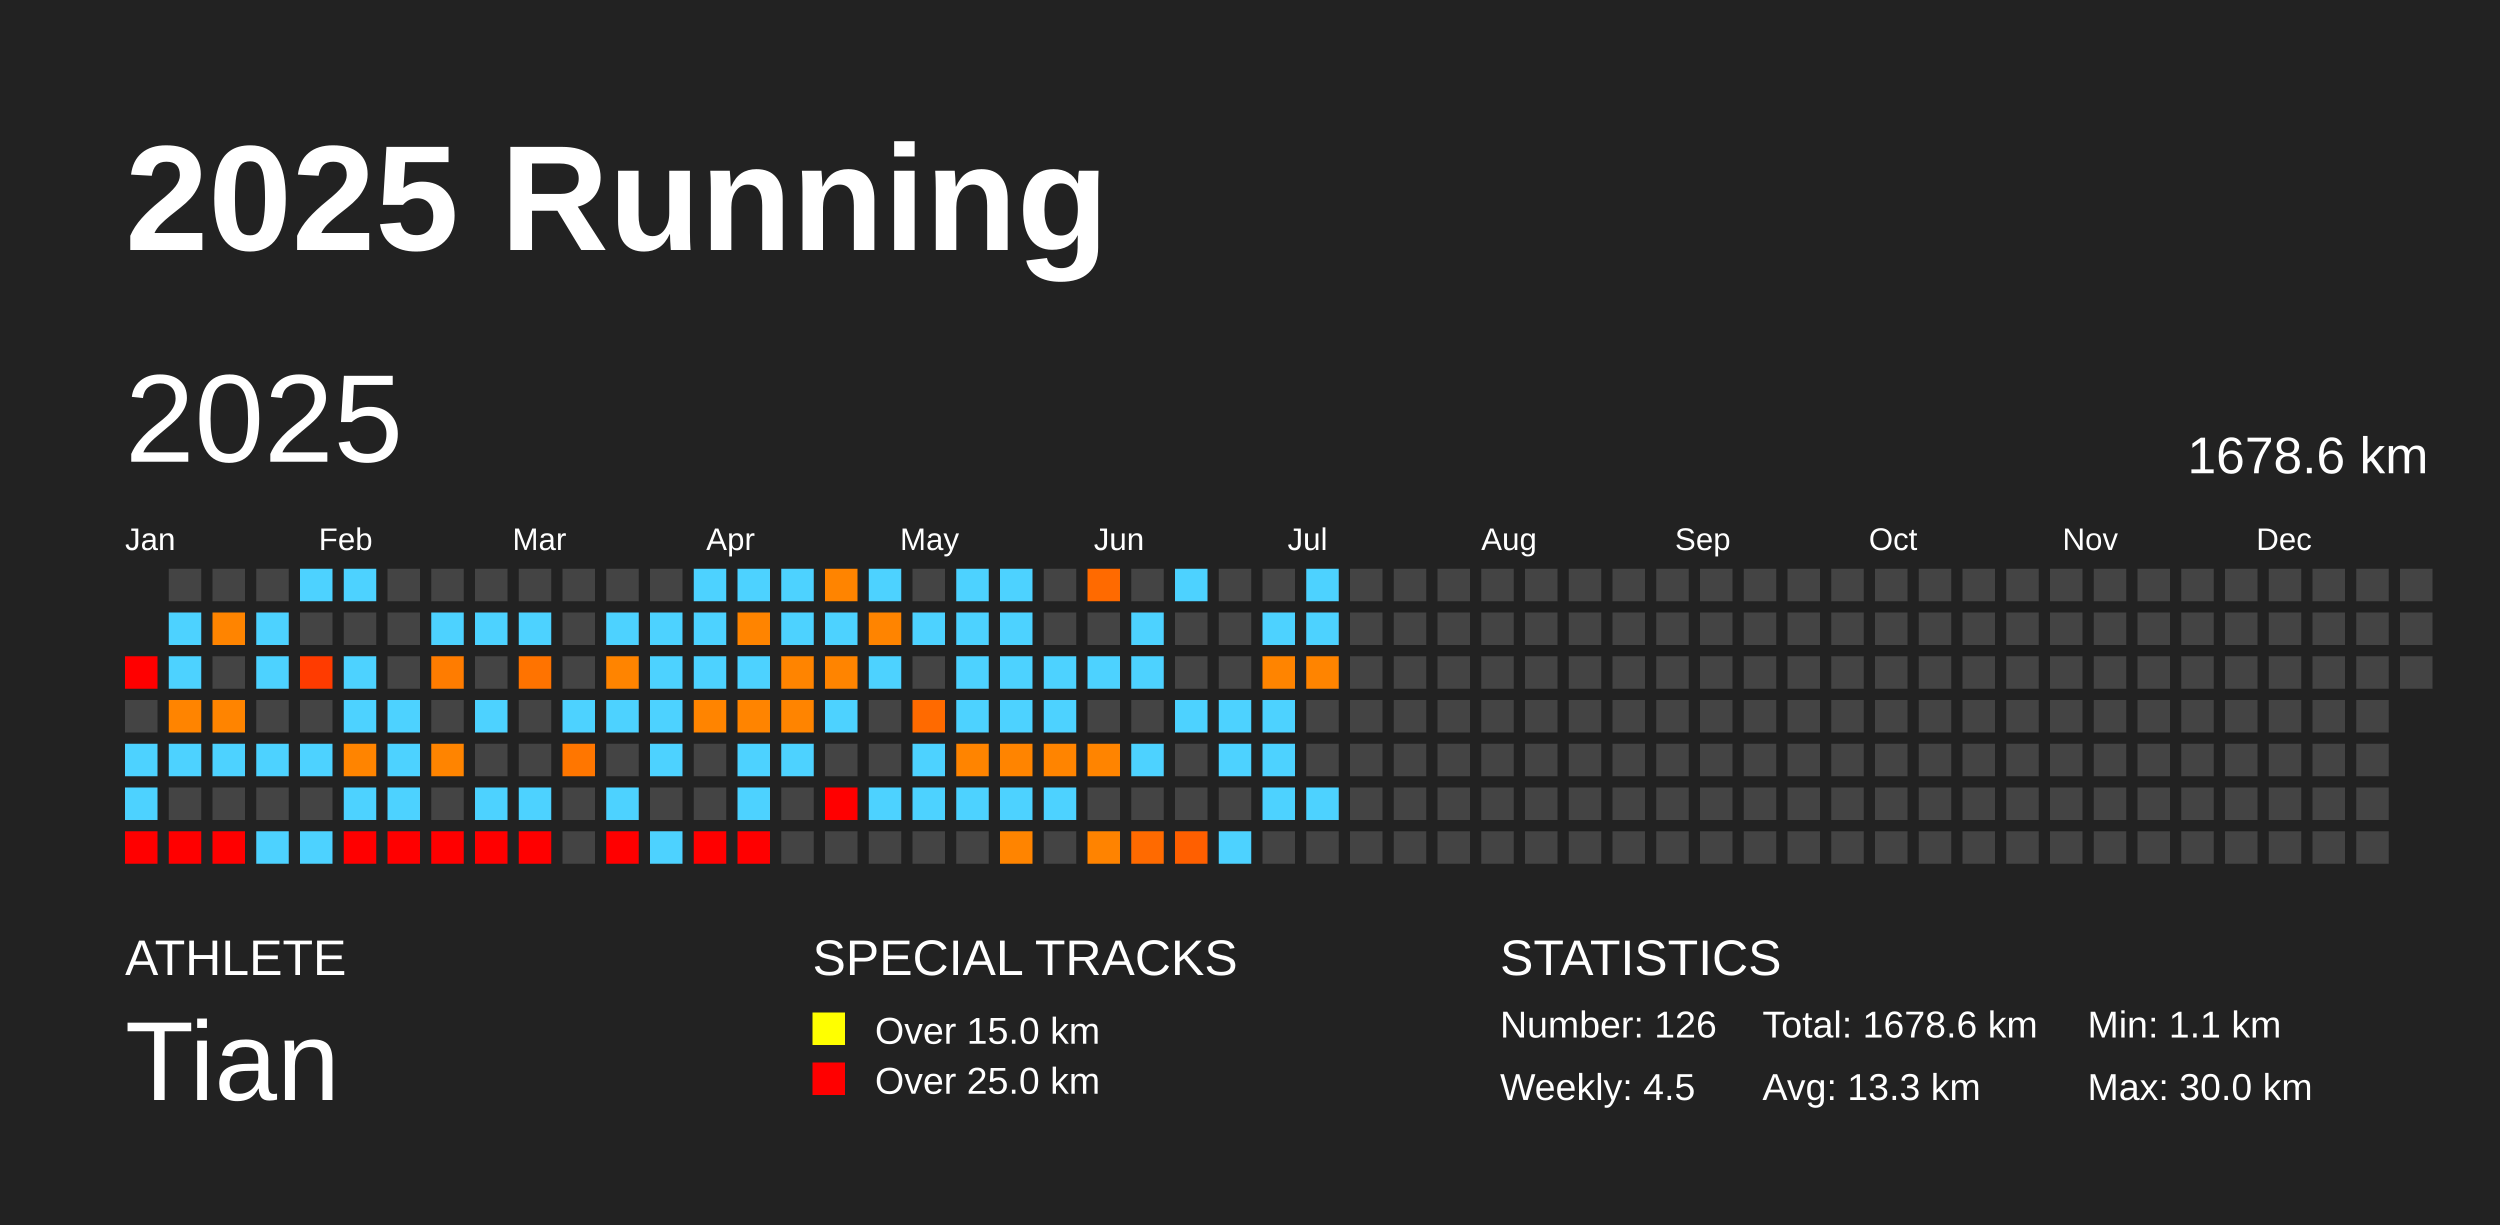
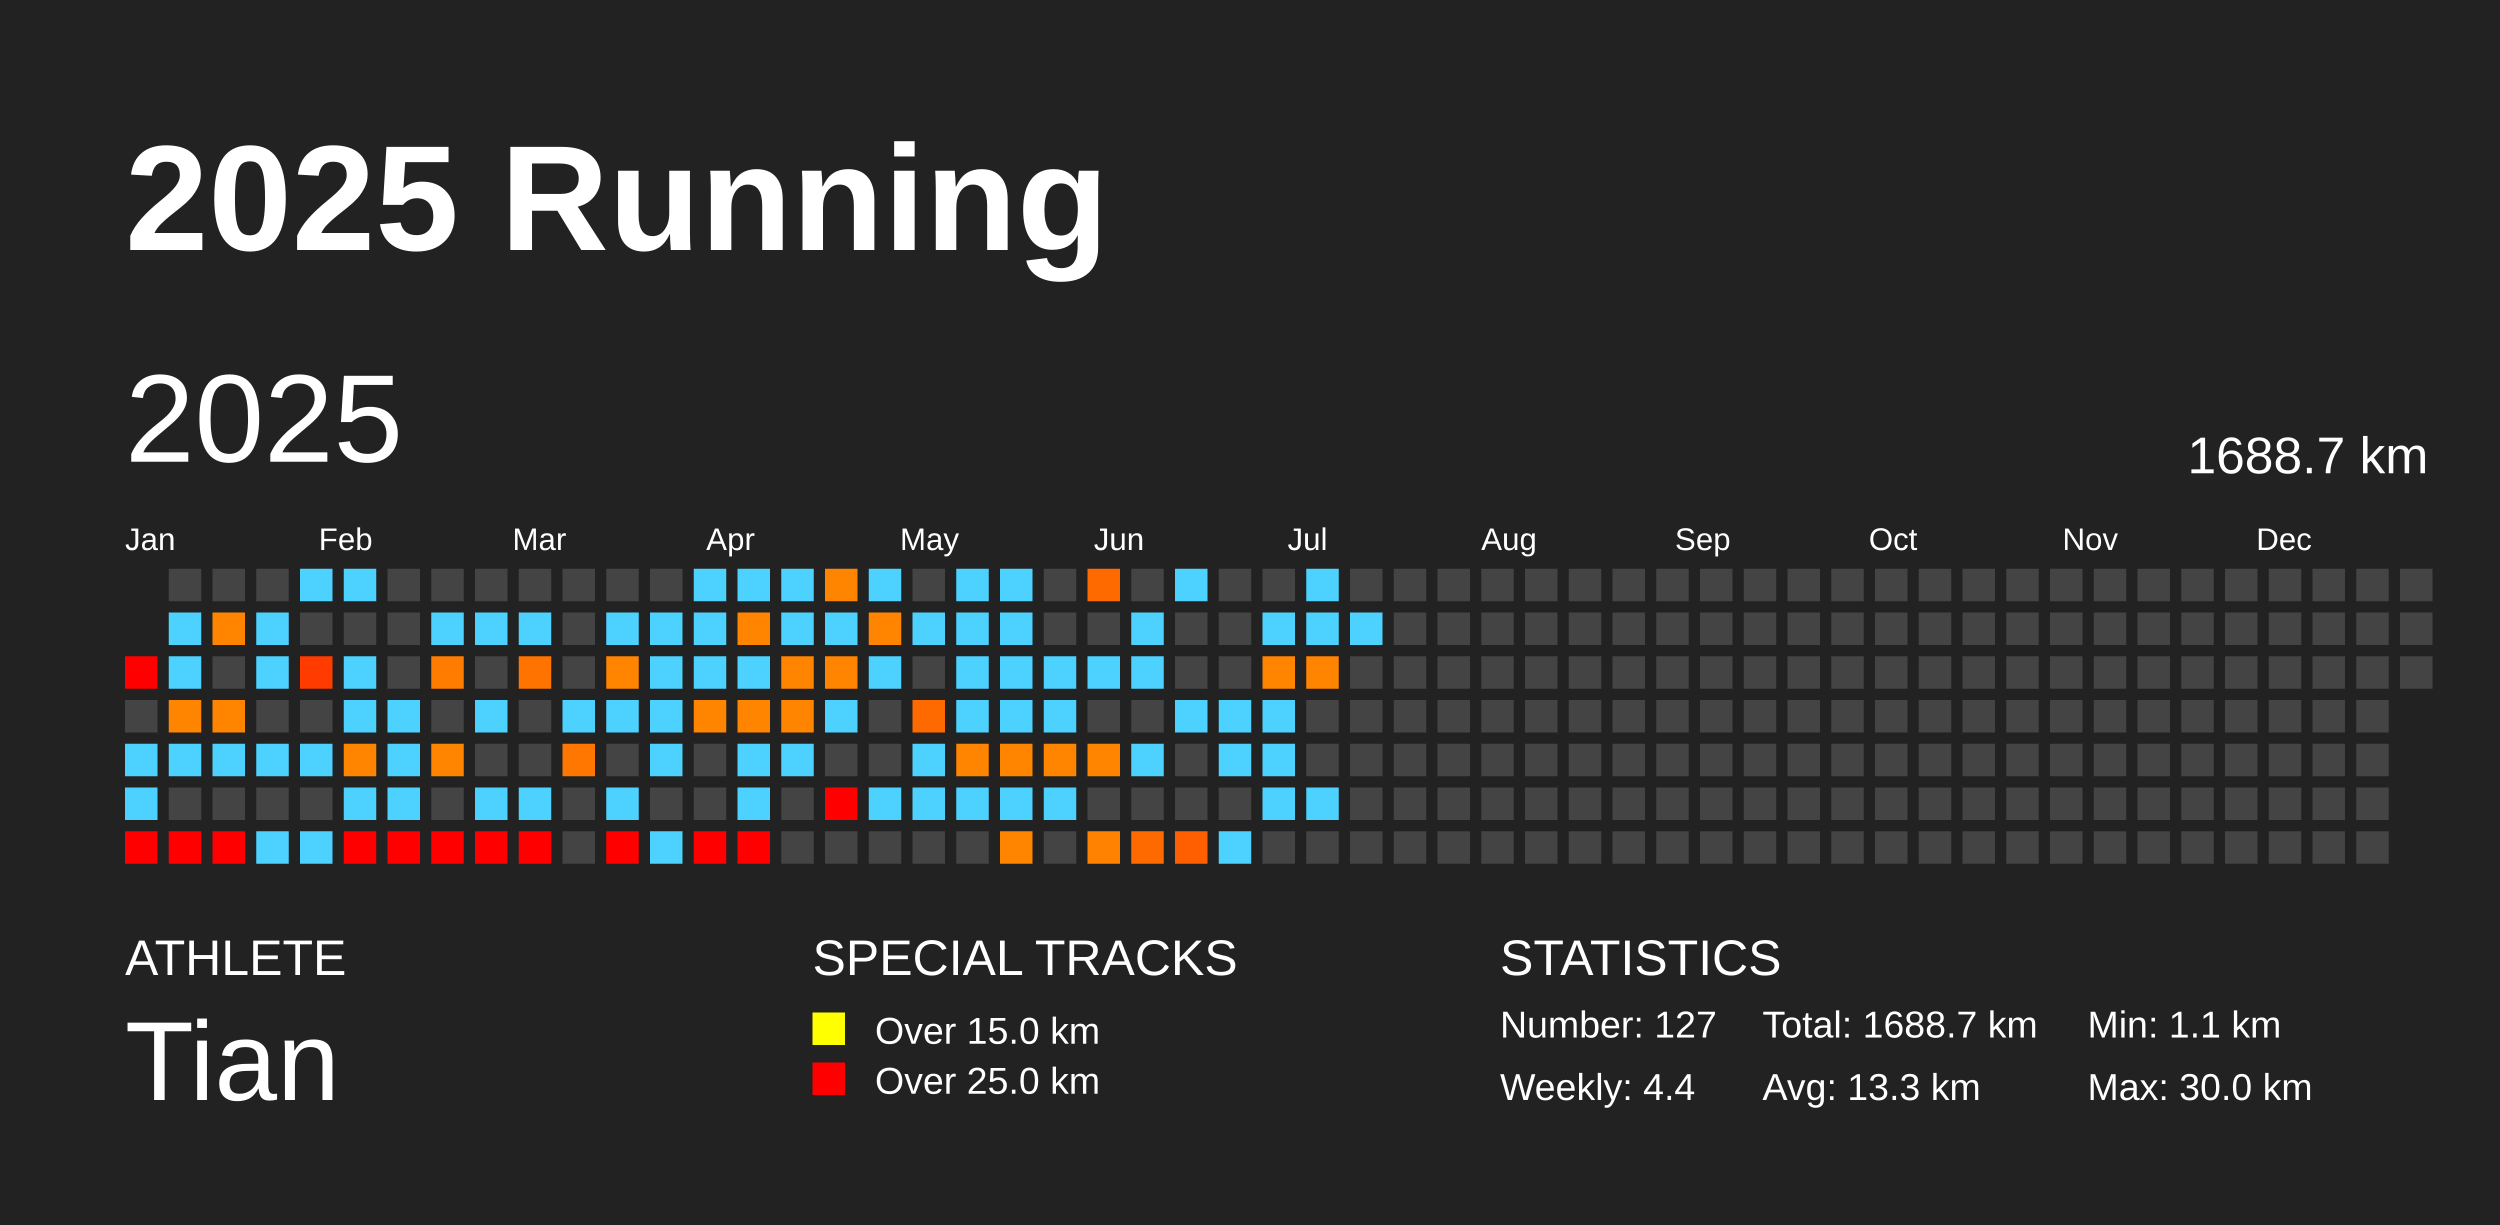
<svg xmlns="http://www.w3.org/2000/svg" baseProfile="full" height="98mm" version="1.1" viewBox="0,0,200,98" width="200mm">
  <defs />
  <rect fill="#222222" height="98" width="200" x="0" y="0" />
  <text fill="#FFFFFF" style="font-size:12px; font-family:Arial; font-weight:bold;" x="10" y="20">2025 Running</text>
  <text fill="#FFFFFF" style="font-size:4px; font-family:Arial" x="10" y="78">ATHLETE</text>
  <text fill="#FFFFFF" style="font-size:9px; font-family:Arial" x="10" y="88">Tian</text>
  <text fill="#FFFFFF" style="font-size:4px; font-family:Arial" x="65" y="78">SPECIAL TRACKS</text>
  <rect fill="yellow" height="2.6" width="2.6" x="65" y="81" />
  <text fill="#FFFFFF" style="font-size:3px; font-family:Arial" x="70" y="83.5">Over 15.0 km</text>
  <rect fill="red" height="2.6" width="2.6" x="65" y="85" />
  <text fill="#FFFFFF" style="font-size:3px; font-family:Arial" x="70" y="87.5">Over 25.0 km</text>
  <text fill="#FFFFFF" style="font-size:4px; font-family:Arial" x="120" y="78">STATISTICS</text>
-   <text fill="#FFFFFF" style="font-size:3px; font-family:Arial" x="120" y="83">Number: 126</text>
-   <text fill="#FFFFFF" style="font-size:3px; font-family:Arial" x="120" y="88">Weekly: 4.5</text>
-   <text fill="#FFFFFF" style="font-size:3px; font-family:Arial" x="141" y="83">Total: 1678.6 km</text>
+   <text fill="#FFFFFF" style="font-size:3px; font-family:Arial" x="120" y="83">Number: 127</text>
+   <text fill="#FFFFFF" style="font-size:3px; font-family:Arial" x="120" y="88">Weekly: 4.4</text>
+   <text fill="#FFFFFF" style="font-size:3px; font-family:Arial" x="141" y="83">Total: 1688.7 km</text>
  <text fill="#FFFFFF" style="font-size:3px; font-family:Arial" x="141" y="88">Avg: 13.3 km</text>
  <text fill="#FFFFFF" style="font-size:3px; font-family:Arial" x="167" y="83">Min: 1.1 km</text>
  <text fill="#FFFFFF" style="font-size:3px; font-family:Arial" x="167" y="88">Max: 30.0 km</text>
  <text dominant-baseline="hanging" fill="#FFFFFF" style="font-size:10.0px; font-family:Arial;" x="10" y="30">2025</text>
-   <text dominant-baseline="hanging" fill="#FFFFFF" style="font-size:4.125px; font-family:Arial;" x="175" y="35">1678.6 km</text>
+   <text dominant-baseline="hanging" fill="#FFFFFF" style="font-size:4.125px; font-family:Arial;" x="175" y="35">1688.7 km</text>
  <text fill="#FFFFFF" style="font-size:2.5px; font-family:Arial" x="10.0" y="44">Jan</text>
  <text fill="#FFFFFF" style="font-size:2.5px; font-family:Arial" x="25.5" y="44">Feb</text>
  <text fill="#FFFFFF" style="font-size:2.5px; font-family:Arial" x="41.0" y="44">Mar</text>
  <text fill="#FFFFFF" style="font-size:2.5px; font-family:Arial" x="56.5" y="44">Apr</text>
  <text fill="#FFFFFF" style="font-size:2.5px; font-family:Arial" x="72.0" y="44">May</text>
  <text fill="#FFFFFF" style="font-size:2.5px; font-family:Arial" x="87.5" y="44">Jun</text>
  <text fill="#FFFFFF" style="font-size:2.5px; font-family:Arial" x="103.0" y="44">Jul</text>
  <text fill="#FFFFFF" style="font-size:2.5px; font-family:Arial" x="118.5" y="44">Aug</text>
  <text fill="#FFFFFF" style="font-size:2.5px; font-family:Arial" x="134.0" y="44">Sep</text>
  <text fill="#FFFFFF" style="font-size:2.5px; font-family:Arial" x="149.5" y="44">Oct</text>
  <text fill="#FFFFFF" style="font-size:2.5px; font-family:Arial" x="165.0" y="44">Nov</text>
  <text fill="#FFFFFF" style="font-size:2.5px; font-family:Arial" x="180.5" y="44">Dec</text>
  <rect fill="red" height="2.6" width="2.6" x="10.0" y="52.5" />
  <rect fill="#444444" height="2.6" width="2.6" x="10.0" y="56.0" />
  <rect fill="#4dd2ff" height="2.6" width="2.6" x="10.0" y="59.5" />
  <rect fill="#4dd2ff" height="2.6" width="2.6" x="10.0" y="63.0" />
  <rect fill="red" height="2.6" width="2.6" x="10.0" y="66.5" />
  <rect fill="#444444" height="2.6" width="2.6" x="13.5" y="45.5" />
  <rect fill="#4dd2ff" height="2.6" width="2.6" x="13.5" y="49.0" />
  <rect fill="#4dd2ff" height="2.6" width="2.6" x="13.5" y="52.5" />
  <rect fill="#ff8400" height="2.6" width="2.6" x="13.5" y="56.0" />
  <rect fill="#4dd2ff" height="2.6" width="2.6" x="13.5" y="59.5" />
  <rect fill="#444444" height="2.6" width="2.6" x="13.5" y="63.0" />
  <rect fill="red" height="2.6" width="2.6" x="13.5" y="66.5" />
  <rect fill="#444444" height="2.6" width="2.6" x="17.0" y="45.5" />
  <rect fill="#ff8400" height="2.6" width="2.6" x="17.0" y="49.0" />
  <rect fill="#444444" height="2.6" width="2.6" x="17.0" y="52.5" />
  <rect fill="#ff8400" height="2.6" width="2.6" x="17.0" y="56.0" />
  <rect fill="#4dd2ff" height="2.6" width="2.6" x="17.0" y="59.5" />
  <rect fill="#444444" height="2.6" width="2.6" x="17.0" y="63.0" />
  <rect fill="red" height="2.6" width="2.6" x="17.0" y="66.5" />
  <rect fill="#444444" height="2.6" width="2.6" x="20.5" y="45.5" />
  <rect fill="#4dd2ff" height="2.6" width="2.6" x="20.5" y="49.0" />
  <rect fill="#4dd2ff" height="2.6" width="2.6" x="20.5" y="52.5" />
  <rect fill="#444444" height="2.6" width="2.6" x="20.5" y="56.0" />
  <rect fill="#4dd2ff" height="2.6" width="2.6" x="20.5" y="59.5" />
  <rect fill="#444444" height="2.6" width="2.6" x="20.5" y="63.0" />
  <rect fill="#4dd2ff" height="2.6" width="2.6" x="20.5" y="66.5" />
  <rect fill="#4dd2ff" height="2.6" width="2.6" x="24.0" y="45.5" />
  <rect fill="#444444" height="2.6" width="2.6" x="24.0" y="49.0" />
  <rect fill="#ff3b00" height="2.6" width="2.6" x="24.0" y="52.5" />
  <rect fill="#444444" height="2.6" width="2.6" x="24.0" y="56.0" />
  <rect fill="#4dd2ff" height="2.6" width="2.6" x="24.0" y="59.5" />
  <rect fill="#444444" height="2.6" width="2.6" x="24.0" y="63.0" />
  <rect fill="#4dd2ff" height="2.6" width="2.6" x="24.0" y="66.5" />
  <rect fill="#4dd2ff" height="2.6" width="2.6" x="27.5" y="45.5" />
  <rect fill="#444444" height="2.6" width="2.6" x="27.5" y="49.0" />
  <rect fill="#4dd2ff" height="2.6" width="2.6" x="27.5" y="52.5" />
  <rect fill="#4dd2ff" height="2.6" width="2.6" x="27.5" y="56.0" />
  <rect fill="#ff8400" height="2.6" width="2.6" x="27.5" y="59.5" />
  <rect fill="#4dd2ff" height="2.6" width="2.6" x="27.5" y="63.0" />
  <rect fill="red" height="2.6" width="2.6" x="27.5" y="66.5" />
  <rect fill="#444444" height="2.6" width="2.6" x="31.0" y="45.5" />
  <rect fill="#444444" height="2.6" width="2.6" x="31.0" y="49.0" />
  <rect fill="#444444" height="2.6" width="2.6" x="31.0" y="52.5" />
  <rect fill="#4dd2ff" height="2.6" width="2.6" x="31.0" y="56.0" />
  <rect fill="#4dd2ff" height="2.6" width="2.6" x="31.0" y="59.5" />
  <rect fill="#4dd2ff" height="2.6" width="2.6" x="31.0" y="63.0" />
  <rect fill="red" height="2.6" width="2.6" x="31.0" y="66.5" />
  <rect fill="#444444" height="2.6" width="2.6" x="34.5" y="45.5" />
  <rect fill="#4dd2ff" height="2.6" width="2.6" x="34.5" y="49.0" />
  <rect fill="#ff7c00" height="2.6" width="2.6" x="34.5" y="52.5" />
  <rect fill="#444444" height="2.6" width="2.6" x="34.5" y="56.0" />
  <rect fill="#ff8400" height="2.6" width="2.6" x="34.5" y="59.5" />
  <rect fill="#444444" height="2.6" width="2.6" x="34.5" y="63.0" />
  <rect fill="red" height="2.6" width="2.6" x="34.5" y="66.5" />
  <rect fill="#444444" height="2.6" width="2.6" x="38.0" y="45.5" />
  <rect fill="#4dd2ff" height="2.6" width="2.6" x="38.0" y="49.0" />
  <rect fill="#444444" height="2.6" width="2.6" x="38.0" y="52.5" />
  <rect fill="#4dd2ff" height="2.6" width="2.6" x="38.0" y="56.0" />
  <rect fill="#444444" height="2.6" width="2.6" x="38.0" y="59.5" />
  <rect fill="#4dd2ff" height="2.6" width="2.6" x="38.0" y="63.0" />
  <rect fill="red" height="2.6" width="2.6" x="38.0" y="66.5" />
  <rect fill="#444444" height="2.6" width="2.6" x="41.5" y="45.5" />
  <rect fill="#4dd2ff" height="2.6" width="2.6" x="41.5" y="49.0" />
  <rect fill="#ff7300" height="2.6" width="2.6" x="41.5" y="52.5" />
  <rect fill="#444444" height="2.6" width="2.6" x="41.5" y="56.0" />
  <rect fill="#444444" height="2.6" width="2.6" x="41.5" y="59.5" />
  <rect fill="#4dd2ff" height="2.6" width="2.6" x="41.5" y="63.0" />
  <rect fill="red" height="2.6" width="2.6" x="41.5" y="66.5" />
  <rect fill="#444444" height="2.6" width="2.6" x="45.0" y="45.5" />
  <rect fill="#444444" height="2.6" width="2.6" x="45.0" y="49.0" />
  <rect fill="#444444" height="2.6" width="2.6" x="45.0" y="52.5" />
  <rect fill="#4dd2ff" height="2.6" width="2.6" x="45.0" y="56.0" />
  <rect fill="#ff7600" height="2.6" width="2.6" x="45.0" y="59.5" />
  <rect fill="#444444" height="2.6" width="2.6" x="45.0" y="63.0" />
  <rect fill="#444444" height="2.6" width="2.6" x="45.0" y="66.5" />
  <rect fill="#444444" height="2.6" width="2.6" x="48.5" y="45.5" />
  <rect fill="#4dd2ff" height="2.6" width="2.6" x="48.5" y="49.0" />
  <rect fill="#ff8400" height="2.6" width="2.6" x="48.5" y="52.5" />
  <rect fill="#4dd2ff" height="2.6" width="2.6" x="48.5" y="56.0" />
  <rect fill="#444444" height="2.6" width="2.6" x="48.5" y="59.5" />
  <rect fill="#4dd2ff" height="2.6" width="2.6" x="48.5" y="63.0" />
  <rect fill="red" height="2.6" width="2.6" x="48.5" y="66.5" />
  <rect fill="#444444" height="2.6" width="2.6" x="52.0" y="45.5" />
  <rect fill="#4dd2ff" height="2.6" width="2.6" x="52.0" y="49.0" />
  <rect fill="#4dd2ff" height="2.6" width="2.6" x="52.0" y="52.5" />
  <rect fill="#4dd2ff" height="2.6" width="2.6" x="52.0" y="56.0" />
  <rect fill="#4dd2ff" height="2.6" width="2.6" x="52.0" y="59.5" />
  <rect fill="#444444" height="2.6" width="2.6" x="52.0" y="63.0" />
  <rect fill="#4dd2ff" height="2.6" width="2.6" x="52.0" y="66.5" />
  <rect fill="#4dd2ff" height="2.6" width="2.6" x="55.5" y="45.5" />
  <rect fill="#4dd2ff" height="2.6" width="2.6" x="55.5" y="49.0" />
  <rect fill="#4dd2ff" height="2.6" width="2.6" x="55.5" y="52.5" />
  <rect fill="#ff8400" height="2.6" width="2.6" x="55.5" y="56.0" />
  <rect fill="#444444" height="2.6" width="2.6" x="55.5" y="59.5" />
  <rect fill="#444444" height="2.6" width="2.6" x="55.5" y="63.0" />
  <rect fill="red" height="2.6" width="2.6" x="55.5" y="66.5" />
  <rect fill="#4dd2ff" height="2.6" width="2.6" x="59.0" y="45.5" />
  <rect fill="#ff8400" height="2.6" width="2.6" x="59.0" y="49.0" />
  <rect fill="#4dd2ff" height="2.6" width="2.6" x="59.0" y="52.5" />
  <rect fill="#ff8400" height="2.6" width="2.6" x="59.0" y="56.0" />
  <rect fill="#4dd2ff" height="2.6" width="2.6" x="59.0" y="59.5" />
  <rect fill="#4dd2ff" height="2.6" width="2.6" x="59.0" y="63.0" />
  <rect fill="red" height="2.6" width="2.6" x="59.0" y="66.5" />
  <rect fill="#4dd2ff" height="2.6" width="2.6" x="62.5" y="45.5" />
  <rect fill="#4dd2ff" height="2.6" width="2.6" x="62.5" y="49.0" />
  <rect fill="#ff8400" height="2.6" width="2.6" x="62.5" y="52.5" />
  <rect fill="#ff8400" height="2.6" width="2.6" x="62.5" y="56.0" />
  <rect fill="#4dd2ff" height="2.6" width="2.6" x="62.5" y="59.5" />
  <rect fill="#444444" height="2.6" width="2.6" x="62.5" y="63.0" />
  <rect fill="#444444" height="2.6" width="2.6" x="62.5" y="66.5" />
  <rect fill="#ff8400" height="2.6" width="2.6" x="66.0" y="45.5" />
  <rect fill="#4dd2ff" height="2.6" width="2.6" x="66.0" y="49.0" />
  <rect fill="#ff8400" height="2.6" width="2.6" x="66.0" y="52.5" />
  <rect fill="#4dd2ff" height="2.6" width="2.6" x="66.0" y="56.0" />
  <rect fill="#444444" height="2.6" width="2.6" x="66.0" y="59.5" />
  <rect fill="red" height="2.6" width="2.6" x="66.0" y="63.0" />
  <rect fill="#444444" height="2.6" width="2.6" x="66.0" y="66.5" />
  <rect fill="#4dd2ff" height="2.6" width="2.6" x="69.5" y="45.5" />
  <rect fill="#ff8400" height="2.6" width="2.6" x="69.5" y="49.0" />
  <rect fill="#4dd2ff" height="2.6" width="2.6" x="69.5" y="52.5" />
  <rect fill="#444444" height="2.6" width="2.6" x="69.5" y="56.0" />
  <rect fill="#444444" height="2.6" width="2.6" x="69.5" y="59.5" />
  <rect fill="#4dd2ff" height="2.6" width="2.6" x="69.5" y="63.0" />
  <rect fill="#444444" height="2.6" width="2.6" x="69.5" y="66.5" />
  <rect fill="#444444" height="2.6" width="2.6" x="73.0" y="45.5" />
  <rect fill="#4dd2ff" height="2.6" width="2.6" x="73.0" y="49.0" />
  <rect fill="#444444" height="2.6" width="2.6" x="73.0" y="52.5" />
  <rect fill="#ff6a00" height="2.6" width="2.6" x="73.0" y="56.0" />
  <rect fill="#4dd2ff" height="2.6" width="2.6" x="73.0" y="59.5" />
  <rect fill="#4dd2ff" height="2.6" width="2.6" x="73.0" y="63.0" />
  <rect fill="#444444" height="2.6" width="2.6" x="73.0" y="66.5" />
  <rect fill="#4dd2ff" height="2.6" width="2.6" x="76.5" y="45.5" />
  <rect fill="#4dd2ff" height="2.6" width="2.6" x="76.5" y="49.0" />
  <rect fill="#4dd2ff" height="2.6" width="2.6" x="76.5" y="52.5" />
  <rect fill="#4dd2ff" height="2.6" width="2.6" x="76.5" y="56.0" />
  <rect fill="#ff8400" height="2.6" width="2.6" x="76.5" y="59.5" />
  <rect fill="#4dd2ff" height="2.6" width="2.6" x="76.5" y="63.0" />
  <rect fill="#444444" height="2.6" width="2.6" x="76.5" y="66.5" />
  <rect fill="#4dd2ff" height="2.6" width="2.6" x="80.0" y="45.5" />
  <rect fill="#4dd2ff" height="2.6" width="2.6" x="80.0" y="49.0" />
  <rect fill="#4dd2ff" height="2.6" width="2.6" x="80.0" y="52.5" />
  <rect fill="#4dd2ff" height="2.6" width="2.6" x="80.0" y="56.0" />
  <rect fill="#ff8400" height="2.6" width="2.6" x="80.0" y="59.5" />
  <rect fill="#4dd2ff" height="2.6" width="2.6" x="80.0" y="63.0" />
  <rect fill="#ff8400" height="2.6" width="2.6" x="80.0" y="66.5" />
  <rect fill="#444444" height="2.6" width="2.6" x="83.5" y="45.5" />
  <rect fill="#444444" height="2.6" width="2.6" x="83.5" y="49.0" />
  <rect fill="#4dd2ff" height="2.6" width="2.6" x="83.5" y="52.5" />
  <rect fill="#4dd2ff" height="2.6" width="2.6" x="83.5" y="56.0" />
  <rect fill="#ff8400" height="2.6" width="2.6" x="83.5" y="59.5" />
  <rect fill="#4dd2ff" height="2.6" width="2.6" x="83.5" y="63.0" />
  <rect fill="#444444" height="2.6" width="2.6" x="83.5" y="66.5" />
  <rect fill="#ff6a00" height="2.6" width="2.6" x="87.0" y="45.5" />
  <rect fill="#444444" height="2.6" width="2.6" x="87.0" y="49.0" />
  <rect fill="#4dd2ff" height="2.6" width="2.6" x="87.0" y="52.5" />
  <rect fill="#444444" height="2.6" width="2.6" x="87.0" y="56.0" />
  <rect fill="#ff8400" height="2.6" width="2.6" x="87.0" y="59.5" />
  <rect fill="#444444" height="2.6" width="2.6" x="87.0" y="63.0" />
  <rect fill="#ff8300" height="2.6" width="2.6" x="87.0" y="66.5" />
  <rect fill="#444444" height="2.6" width="2.6" x="90.5" y="45.5" />
  <rect fill="#4dd2ff" height="2.6" width="2.6" x="90.5" y="49.0" />
  <rect fill="#4dd2ff" height="2.6" width="2.6" x="90.5" y="52.5" />
  <rect fill="#444444" height="2.6" width="2.6" x="90.5" y="56.0" />
  <rect fill="#4dd2ff" height="2.6" width="2.6" x="90.5" y="59.5" />
  <rect fill="#444444" height="2.6" width="2.6" x="90.5" y="63.0" />
  <rect fill="#ff6a00" height="2.6" width="2.6" x="90.5" y="66.5" />
  <rect fill="#4dd2ff" height="2.6" width="2.6" x="94.0" y="45.5" />
  <rect fill="#444444" height="2.6" width="2.6" x="94.0" y="49.0" />
  <rect fill="#444444" height="2.6" width="2.6" x="94.0" y="52.5" />
  <rect fill="#4dd2ff" height="2.6" width="2.6" x="94.0" y="56.0" />
  <rect fill="#444444" height="2.6" width="2.6" x="94.0" y="59.5" />
  <rect fill="#444444" height="2.6" width="2.6" x="94.0" y="63.0" />
  <rect fill="#ff5f00" height="2.6" width="2.6" x="94.0" y="66.5" />
  <rect fill="#444444" height="2.6" width="2.6" x="97.5" y="45.5" />
  <rect fill="#444444" height="2.6" width="2.6" x="97.5" y="49.0" />
  <rect fill="#444444" height="2.6" width="2.6" x="97.5" y="52.5" />
  <rect fill="#4dd2ff" height="2.6" width="2.6" x="97.5" y="56.0" />
  <rect fill="#4dd2ff" height="2.6" width="2.6" x="97.5" y="59.5" />
  <rect fill="#444444" height="2.6" width="2.6" x="97.5" y="63.0" />
  <rect fill="#4dd2ff" height="2.6" width="2.6" x="97.5" y="66.5" />
  <rect fill="#444444" height="2.6" width="2.6" x="101.0" y="45.5" />
  <rect fill="#4dd2ff" height="2.6" width="2.6" x="101.0" y="49.0" />
  <rect fill="#ff8400" height="2.6" width="2.6" x="101.0" y="52.5" />
  <rect fill="#4dd2ff" height="2.6" width="2.6" x="101.0" y="56.0" />
  <rect fill="#4dd2ff" height="2.6" width="2.6" x="101.0" y="59.5" />
  <rect fill="#4dd2ff" height="2.6" width="2.6" x="101.0" y="63.0" />
  <rect fill="#444444" height="2.6" width="2.6" x="101.0" y="66.5" />
  <rect fill="#4dd2ff" height="2.6" width="2.6" x="104.5" y="45.5" />
  <rect fill="#4dd2ff" height="2.6" width="2.6" x="104.5" y="49.0" />
  <rect fill="#ff8400" height="2.6" width="2.6" x="104.5" y="52.5" />
  <rect fill="#444444" height="2.6" width="2.6" x="104.5" y="56.0" />
  <rect fill="#444444" height="2.6" width="2.6" x="104.5" y="59.5" />
  <rect fill="#4dd2ff" height="2.6" width="2.6" x="104.5" y="63.0" />
  <rect fill="#444444" height="2.6" width="2.6" x="104.5" y="66.5" />
  <rect fill="#444444" height="2.6" width="2.6" x="108.0" y="45.5" />
-   <rect fill="#444444" height="2.6" width="2.6" x="108.0" y="49.0" />
+   <rect fill="#4dd2ff" height="2.6" width="2.6" x="108.0" y="49.0" />
  <rect fill="#444444" height="2.6" width="2.6" x="108.0" y="52.5" />
  <rect fill="#444444" height="2.6" width="2.6" x="108.0" y="56.0" />
  <rect fill="#444444" height="2.6" width="2.6" x="108.0" y="59.5" />
  <rect fill="#444444" height="2.6" width="2.6" x="108.0" y="63.0" />
  <rect fill="#444444" height="2.6" width="2.6" x="108.0" y="66.5" />
  <rect fill="#444444" height="2.6" width="2.6" x="111.5" y="45.5" />
  <rect fill="#444444" height="2.6" width="2.6" x="111.5" y="49.0" />
  <rect fill="#444444" height="2.6" width="2.6" x="111.5" y="52.5" />
  <rect fill="#444444" height="2.6" width="2.6" x="111.5" y="56.0" />
  <rect fill="#444444" height="2.6" width="2.6" x="111.5" y="59.5" />
  <rect fill="#444444" height="2.6" width="2.6" x="111.5" y="63.0" />
  <rect fill="#444444" height="2.6" width="2.6" x="111.5" y="66.5" />
  <rect fill="#444444" height="2.6" width="2.6" x="115.0" y="45.5" />
  <rect fill="#444444" height="2.6" width="2.6" x="115.0" y="49.0" />
  <rect fill="#444444" height="2.6" width="2.6" x="115.0" y="52.5" />
  <rect fill="#444444" height="2.6" width="2.6" x="115.0" y="56.0" />
  <rect fill="#444444" height="2.6" width="2.6" x="115.0" y="59.5" />
  <rect fill="#444444" height="2.6" width="2.6" x="115.0" y="63.0" />
  <rect fill="#444444" height="2.6" width="2.6" x="115.0" y="66.5" />
  <rect fill="#444444" height="2.6" width="2.6" x="118.5" y="45.5" />
  <rect fill="#444444" height="2.6" width="2.6" x="118.5" y="49.0" />
  <rect fill="#444444" height="2.6" width="2.6" x="118.5" y="52.5" />
  <rect fill="#444444" height="2.6" width="2.6" x="118.5" y="56.0" />
  <rect fill="#444444" height="2.6" width="2.6" x="118.5" y="59.5" />
  <rect fill="#444444" height="2.6" width="2.6" x="118.5" y="63.0" />
  <rect fill="#444444" height="2.6" width="2.6" x="118.5" y="66.5" />
  <rect fill="#444444" height="2.6" width="2.6" x="122.0" y="45.5" />
  <rect fill="#444444" height="2.6" width="2.6" x="122.0" y="49.0" />
  <rect fill="#444444" height="2.6" width="2.6" x="122.0" y="52.5" />
  <rect fill="#444444" height="2.6" width="2.6" x="122.0" y="56.0" />
  <rect fill="#444444" height="2.6" width="2.6" x="122.0" y="59.5" />
  <rect fill="#444444" height="2.6" width="2.6" x="122.0" y="63.0" />
  <rect fill="#444444" height="2.6" width="2.6" x="122.0" y="66.5" />
  <rect fill="#444444" height="2.6" width="2.6" x="125.5" y="45.5" />
  <rect fill="#444444" height="2.6" width="2.6" x="125.5" y="49.0" />
  <rect fill="#444444" height="2.6" width="2.6" x="125.5" y="52.5" />
  <rect fill="#444444" height="2.6" width="2.6" x="125.5" y="56.0" />
  <rect fill="#444444" height="2.6" width="2.6" x="125.5" y="59.5" />
  <rect fill="#444444" height="2.6" width="2.6" x="125.5" y="63.0" />
  <rect fill="#444444" height="2.6" width="2.6" x="125.5" y="66.5" />
  <rect fill="#444444" height="2.6" width="2.6" x="129.0" y="45.5" />
  <rect fill="#444444" height="2.6" width="2.6" x="129.0" y="49.0" />
  <rect fill="#444444" height="2.6" width="2.6" x="129.0" y="52.5" />
  <rect fill="#444444" height="2.6" width="2.6" x="129.0" y="56.0" />
  <rect fill="#444444" height="2.6" width="2.6" x="129.0" y="59.5" />
  <rect fill="#444444" height="2.6" width="2.6" x="129.0" y="63.0" />
  <rect fill="#444444" height="2.6" width="2.6" x="129.0" y="66.5" />
  <rect fill="#444444" height="2.6" width="2.6" x="132.5" y="45.5" />
  <rect fill="#444444" height="2.6" width="2.6" x="132.5" y="49.0" />
  <rect fill="#444444" height="2.6" width="2.6" x="132.5" y="52.5" />
  <rect fill="#444444" height="2.6" width="2.6" x="132.5" y="56.0" />
  <rect fill="#444444" height="2.6" width="2.6" x="132.5" y="59.5" />
  <rect fill="#444444" height="2.6" width="2.6" x="132.5" y="63.0" />
  <rect fill="#444444" height="2.6" width="2.6" x="132.5" y="66.5" />
  <rect fill="#444444" height="2.6" width="2.6" x="136.0" y="45.5" />
  <rect fill="#444444" height="2.6" width="2.6" x="136.0" y="49.0" />
  <rect fill="#444444" height="2.6" width="2.6" x="136.0" y="52.5" />
  <rect fill="#444444" height="2.6" width="2.6" x="136.0" y="56.0" />
  <rect fill="#444444" height="2.6" width="2.6" x="136.0" y="59.5" />
  <rect fill="#444444" height="2.6" width="2.6" x="136.0" y="63.0" />
  <rect fill="#444444" height="2.6" width="2.6" x="136.0" y="66.5" />
  <rect fill="#444444" height="2.6" width="2.6" x="139.5" y="45.5" />
  <rect fill="#444444" height="2.6" width="2.6" x="139.5" y="49.0" />
  <rect fill="#444444" height="2.6" width="2.6" x="139.5" y="52.5" />
  <rect fill="#444444" height="2.6" width="2.6" x="139.5" y="56.0" />
  <rect fill="#444444" height="2.6" width="2.6" x="139.5" y="59.5" />
  <rect fill="#444444" height="2.6" width="2.6" x="139.5" y="63.0" />
  <rect fill="#444444" height="2.6" width="2.6" x="139.5" y="66.5" />
  <rect fill="#444444" height="2.6" width="2.6" x="143.0" y="45.5" />
  <rect fill="#444444" height="2.6" width="2.6" x="143.0" y="49.0" />
  <rect fill="#444444" height="2.6" width="2.6" x="143.0" y="52.5" />
  <rect fill="#444444" height="2.6" width="2.6" x="143.0" y="56.0" />
  <rect fill="#444444" height="2.6" width="2.6" x="143.0" y="59.5" />
  <rect fill="#444444" height="2.6" width="2.6" x="143.0" y="63.0" />
  <rect fill="#444444" height="2.6" width="2.6" x="143.0" y="66.5" />
  <rect fill="#444444" height="2.6" width="2.6" x="146.5" y="45.5" />
  <rect fill="#444444" height="2.6" width="2.6" x="146.5" y="49.0" />
  <rect fill="#444444" height="2.6" width="2.6" x="146.5" y="52.5" />
  <rect fill="#444444" height="2.6" width="2.6" x="146.5" y="56.0" />
  <rect fill="#444444" height="2.6" width="2.6" x="146.5" y="59.5" />
  <rect fill="#444444" height="2.6" width="2.6" x="146.5" y="63.0" />
  <rect fill="#444444" height="2.6" width="2.6" x="146.5" y="66.5" />
  <rect fill="#444444" height="2.6" width="2.6" x="150.0" y="45.5" />
  <rect fill="#444444" height="2.6" width="2.6" x="150.0" y="49.0" />
  <rect fill="#444444" height="2.6" width="2.6" x="150.0" y="52.5" />
  <rect fill="#444444" height="2.6" width="2.6" x="150.0" y="56.0" />
  <rect fill="#444444" height="2.6" width="2.6" x="150.0" y="59.5" />
  <rect fill="#444444" height="2.6" width="2.6" x="150.0" y="63.0" />
  <rect fill="#444444" height="2.6" width="2.6" x="150.0" y="66.5" />
  <rect fill="#444444" height="2.6" width="2.6" x="153.5" y="45.5" />
  <rect fill="#444444" height="2.6" width="2.6" x="153.5" y="49.0" />
  <rect fill="#444444" height="2.6" width="2.6" x="153.5" y="52.5" />
  <rect fill="#444444" height="2.6" width="2.6" x="153.5" y="56.0" />
  <rect fill="#444444" height="2.6" width="2.6" x="153.5" y="59.5" />
  <rect fill="#444444" height="2.6" width="2.6" x="153.5" y="63.0" />
  <rect fill="#444444" height="2.6" width="2.6" x="153.5" y="66.5" />
  <rect fill="#444444" height="2.6" width="2.6" x="157.0" y="45.5" />
  <rect fill="#444444" height="2.6" width="2.6" x="157.0" y="49.0" />
  <rect fill="#444444" height="2.6" width="2.6" x="157.0" y="52.5" />
  <rect fill="#444444" height="2.6" width="2.6" x="157.0" y="56.0" />
  <rect fill="#444444" height="2.6" width="2.6" x="157.0" y="59.5" />
  <rect fill="#444444" height="2.6" width="2.6" x="157.0" y="63.0" />
  <rect fill="#444444" height="2.6" width="2.6" x="157.0" y="66.5" />
  <rect fill="#444444" height="2.6" width="2.6" x="160.5" y="45.5" />
  <rect fill="#444444" height="2.6" width="2.6" x="160.5" y="49.0" />
  <rect fill="#444444" height="2.6" width="2.6" x="160.5" y="52.5" />
  <rect fill="#444444" height="2.6" width="2.6" x="160.5" y="56.0" />
  <rect fill="#444444" height="2.6" width="2.6" x="160.5" y="59.5" />
  <rect fill="#444444" height="2.6" width="2.6" x="160.5" y="63.0" />
  <rect fill="#444444" height="2.6" width="2.6" x="160.5" y="66.5" />
  <rect fill="#444444" height="2.6" width="2.6" x="164.0" y="45.5" />
  <rect fill="#444444" height="2.6" width="2.6" x="164.0" y="49.0" />
  <rect fill="#444444" height="2.6" width="2.6" x="164.0" y="52.5" />
  <rect fill="#444444" height="2.6" width="2.6" x="164.0" y="56.0" />
  <rect fill="#444444" height="2.6" width="2.6" x="164.0" y="59.5" />
  <rect fill="#444444" height="2.6" width="2.6" x="164.0" y="63.0" />
  <rect fill="#444444" height="2.6" width="2.6" x="164.0" y="66.5" />
  <rect fill="#444444" height="2.6" width="2.6" x="167.5" y="45.5" />
  <rect fill="#444444" height="2.6" width="2.6" x="167.5" y="49.0" />
  <rect fill="#444444" height="2.6" width="2.6" x="167.5" y="52.5" />
  <rect fill="#444444" height="2.6" width="2.6" x="167.5" y="56.0" />
  <rect fill="#444444" height="2.6" width="2.6" x="167.5" y="59.5" />
  <rect fill="#444444" height="2.6" width="2.6" x="167.5" y="63.0" />
  <rect fill="#444444" height="2.6" width="2.6" x="167.5" y="66.5" />
  <rect fill="#444444" height="2.6" width="2.6" x="171.0" y="45.5" />
  <rect fill="#444444" height="2.6" width="2.6" x="171.0" y="49.0" />
  <rect fill="#444444" height="2.6" width="2.6" x="171.0" y="52.5" />
  <rect fill="#444444" height="2.6" width="2.6" x="171.0" y="56.0" />
  <rect fill="#444444" height="2.6" width="2.6" x="171.0" y="59.5" />
  <rect fill="#444444" height="2.6" width="2.6" x="171.0" y="63.0" />
  <rect fill="#444444" height="2.6" width="2.6" x="171.0" y="66.5" />
  <rect fill="#444444" height="2.6" width="2.6" x="174.5" y="45.5" />
  <rect fill="#444444" height="2.6" width="2.6" x="174.5" y="49.0" />
  <rect fill="#444444" height="2.6" width="2.6" x="174.5" y="52.5" />
  <rect fill="#444444" height="2.6" width="2.6" x="174.5" y="56.0" />
  <rect fill="#444444" height="2.6" width="2.6" x="174.5" y="59.5" />
  <rect fill="#444444" height="2.6" width="2.6" x="174.5" y="63.0" />
  <rect fill="#444444" height="2.6" width="2.6" x="174.5" y="66.5" />
  <rect fill="#444444" height="2.6" width="2.6" x="178.0" y="45.5" />
  <rect fill="#444444" height="2.6" width="2.6" x="178.0" y="49.0" />
  <rect fill="#444444" height="2.6" width="2.6" x="178.0" y="52.5" />
  <rect fill="#444444" height="2.6" width="2.6" x="178.0" y="56.0" />
  <rect fill="#444444" height="2.6" width="2.6" x="178.0" y="59.5" />
  <rect fill="#444444" height="2.6" width="2.6" x="178.0" y="63.0" />
  <rect fill="#444444" height="2.6" width="2.6" x="178.0" y="66.5" />
  <rect fill="#444444" height="2.6" width="2.6" x="181.5" y="45.5" />
  <rect fill="#444444" height="2.6" width="2.6" x="181.5" y="49.0" />
  <rect fill="#444444" height="2.6" width="2.6" x="181.5" y="52.5" />
  <rect fill="#444444" height="2.6" width="2.6" x="181.5" y="56.0" />
  <rect fill="#444444" height="2.6" width="2.6" x="181.5" y="59.5" />
  <rect fill="#444444" height="2.6" width="2.6" x="181.5" y="63.0" />
  <rect fill="#444444" height="2.6" width="2.6" x="181.5" y="66.5" />
  <rect fill="#444444" height="2.6" width="2.6" x="185.0" y="45.5" />
  <rect fill="#444444" height="2.6" width="2.6" x="185.0" y="49.0" />
  <rect fill="#444444" height="2.6" width="2.6" x="185.0" y="52.5" />
  <rect fill="#444444" height="2.6" width="2.6" x="185.0" y="56.0" />
  <rect fill="#444444" height="2.6" width="2.6" x="185.0" y="59.5" />
  <rect fill="#444444" height="2.6" width="2.6" x="185.0" y="63.0" />
  <rect fill="#444444" height="2.6" width="2.6" x="185.0" y="66.5" />
  <rect fill="#444444" height="2.6" width="2.6" x="188.5" y="45.5" />
  <rect fill="#444444" height="2.6" width="2.6" x="188.5" y="49.0" />
  <rect fill="#444444" height="2.6" width="2.6" x="188.5" y="52.5" />
  <rect fill="#444444" height="2.6" width="2.6" x="188.5" y="56.0" />
  <rect fill="#444444" height="2.6" width="2.6" x="188.5" y="59.5" />
  <rect fill="#444444" height="2.6" width="2.6" x="188.5" y="63.0" />
  <rect fill="#444444" height="2.6" width="2.6" x="188.5" y="66.5" />
  <rect fill="#444444" height="2.6" width="2.6" x="192.0" y="45.5" />
  <rect fill="#444444" height="2.6" width="2.6" x="192.0" y="49.0" />
  <rect fill="#444444" height="2.6" width="2.6" x="192.0" y="52.5" />
</svg>
